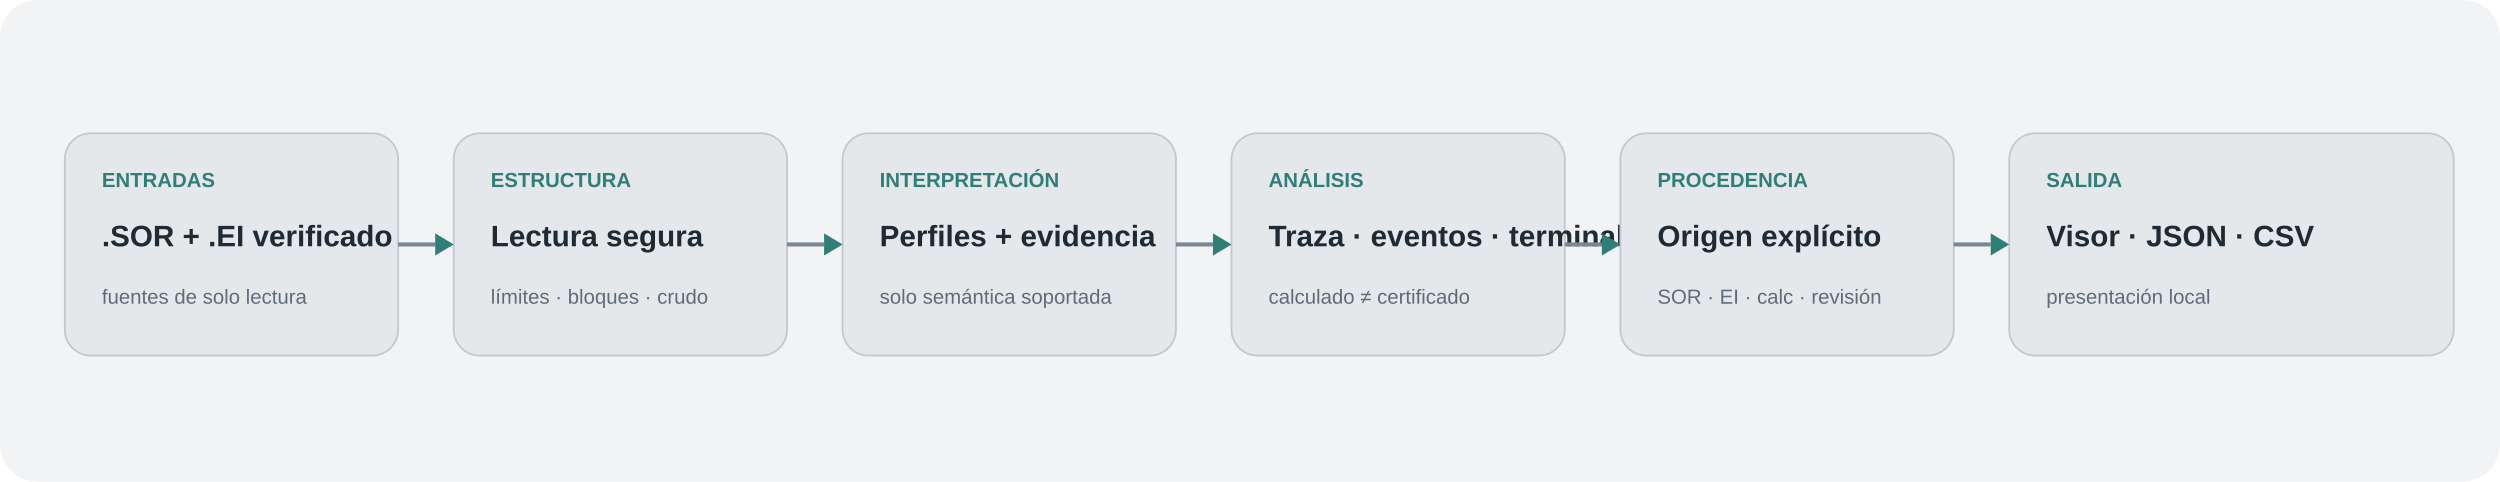
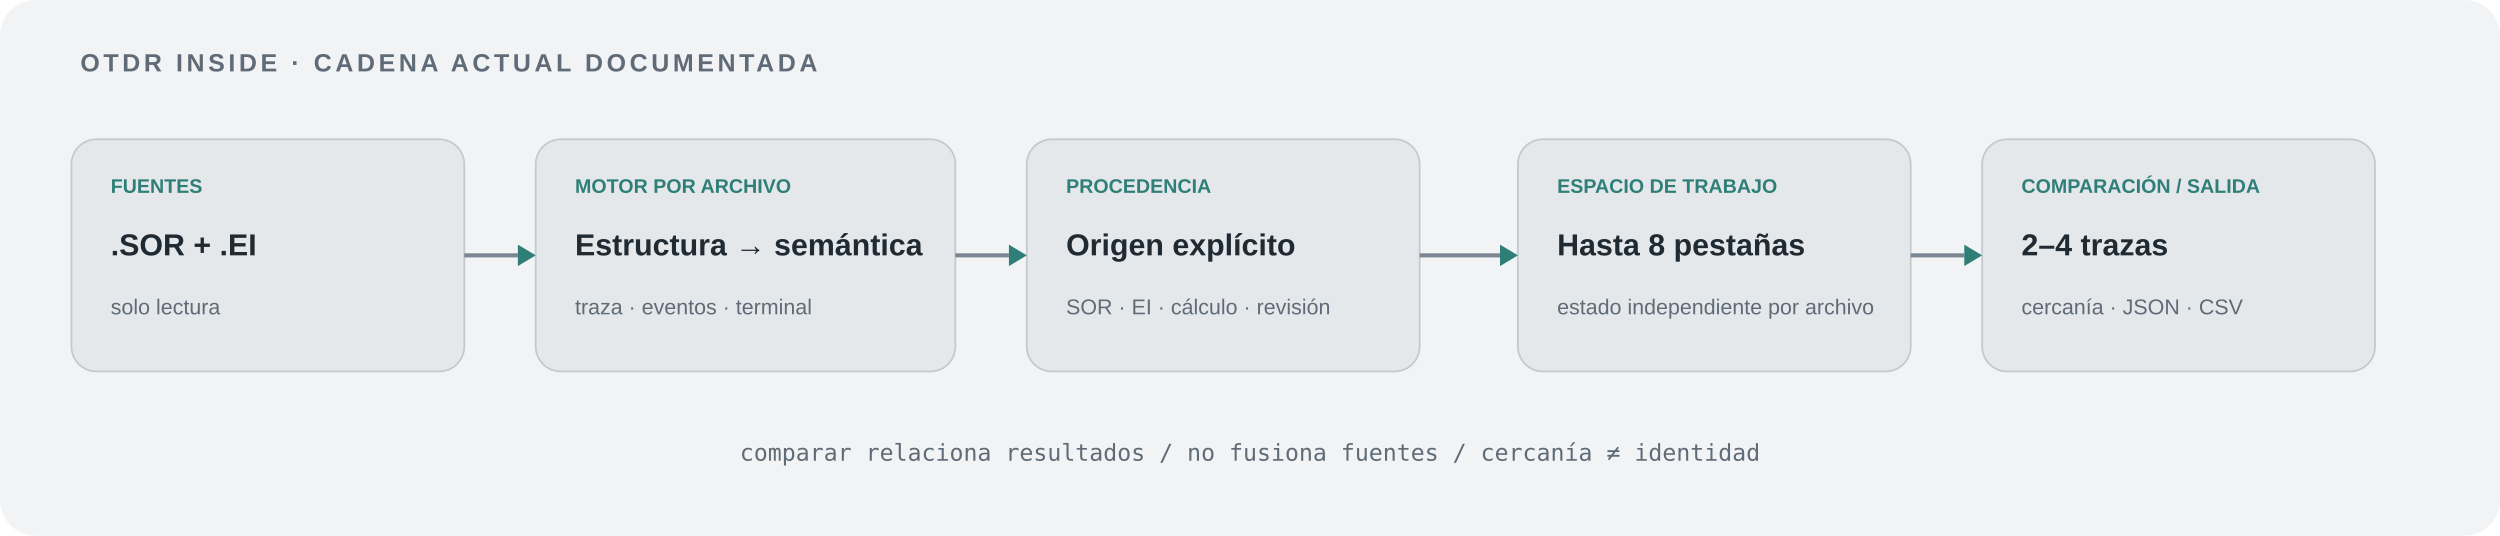
- <svg xmlns="http://www.w3.org/2000/svg" width="1350" height="260" viewBox="0 0 1350 260">
+ <svg xmlns="http://www.w3.org/2000/svg" width="1400" height="300" viewBox="0 0 1400 300">
  <style>.bg{fill:#f1f3f5}.card{fill:#e5e8eb;stroke:#c3c9cf}.t{fill:#202a33}.s{fill:#5f6b76}.a{fill:#2f7f78}.ln{stroke:#7a8793}@media(prefers-color-scheme:dark){.bg{fill:#11161d}.card{fill:#232931;stroke:#434d57}.t{fill:#f0f3f5}.s{fill:#a5b0ba}.a{fill:#65d6c3}.ln{stroke:#53677a}}</style>
-   <rect class="bg" width="1350" height="260" rx="20" />
+   <rect class="bg" width="1400" height="300" rx="20" />
  <g font-family="Segoe UI,Arial,sans-serif">
-     <rect class="card" x="35" y="72" width="180" height="120" rx="14" />
-     <text class="a" x="55" y="101" font-size="11" font-weight="700">ENTRADAS</text>
-     <text class="t" x="55" y="133" font-size="16" font-weight="700">.SOR + .EI verificado</text>
-     <text class="s" x="55" y="164" font-size="11">fuentes de solo lectura</text>
-     <rect class="card" x="245" y="72" width="180" height="120" rx="14" />
-     <text class="a" x="265" y="101" font-size="11" font-weight="700">ESTRUCTURA</text>
-     <text class="t" x="265" y="133" font-size="16" font-weight="700">Lectura segura</text>
-     <text class="s" x="265" y="164" font-size="11">límites · bloques · crudo</text>
-     <rect class="card" x="455" y="72" width="180" height="120" rx="14" />
-     <text class="a" x="475" y="101" font-size="11" font-weight="700">INTERPRETACIÓN</text>
-     <text class="t" x="475" y="133" font-size="16" font-weight="700">Perfiles + evidencia</text>
-     <text class="s" x="475" y="164" font-size="11">solo semántica soportada</text>
-     <rect class="card" x="665" y="72" width="180" height="120" rx="14" />
-     <text class="a" x="685" y="101" font-size="11" font-weight="700">ANÁLISIS</text>
-     <text class="t" x="685" y="133" font-size="16" font-weight="700">Traza · eventos · terminal</text>
-     <text class="s" x="685" y="164" font-size="11">calculado ≠ certificado</text>
-     <rect class="card" x="875" y="72" width="180" height="120" rx="14" />
-     <text class="a" x="895" y="101" font-size="11" font-weight="700">PROCEDENCIA</text>
-     <text class="t" x="895" y="133" font-size="16" font-weight="700">Origen explícito</text>
-     <text class="s" x="895" y="164" font-size="11">SOR · EI · calc · revisión</text>
-     <rect class="card" x="1085" y="72" width="240" height="120" rx="14" />
-     <text class="a" x="1105" y="101" font-size="11" font-weight="700">SALIDA</text>
-     <text class="t" x="1105" y="133" font-size="16" font-weight="700">Visor · JSON · CSV</text>
-     <text class="s" x="1105" y="164" font-size="11">presentación local</text>
-     <path class="ln" d="M215 132H235" stroke-width="2.2" />
-     <path class="a" d="M245 132l-10-6v12z" />
-     <path class="ln" d="M425 132H445" stroke-width="2.2" />
-     <path class="a" d="M455 132l-10-6v12z" />
-     <path class="ln" d="M635 132H655" stroke-width="2.2" />
-     <path class="a" d="M665 132l-10-6v12z" />
-     <path class="ln" d="M845 132H865" stroke-width="2.2" />
-     <path class="a" d="M875 132l-10-6v12z" />
-     <path class="ln" d="M1055 132H1075" stroke-width="2.2" />
-     <path class="a" d="M1085 132l-10-6v12z" />
+     <text x="45" y="40" class="s" font-size="14" font-weight="700" letter-spacing="2">OTDR INSIDE · CADENA ACTUAL DOCUMENTADA</text>
+     <rect class="card" x="40" y="78" width="220" height="130" rx="14" />
+     <text class="a" x="62" y="108" font-size="11" font-weight="700">FUENTES</text>
+     <text class="t" x="62" y="143" font-size="17" font-weight="700">.SOR + .EI</text>
+     <text class="s" x="62" y="176" font-size="12">solo lectura</text>
+     <rect class="card" x="300" y="78" width="235" height="130" rx="14" />
+     <text class="a" x="322" y="108" font-size="11" font-weight="700">MOTOR POR ARCHIVO</text>
+     <text class="t" x="322" y="143" font-size="17" font-weight="700">Estructura → semántica</text>
+     <text class="s" x="322" y="176" font-size="12">traza · eventos · terminal</text>
+     <rect class="card" x="575" y="78" width="220" height="130" rx="14" />
+     <text class="a" x="597" y="108" font-size="11" font-weight="700">PROCEDENCIA</text>
+     <text class="t" x="597" y="143" font-size="17" font-weight="700">Origen explícito</text>
+     <text class="s" x="597" y="176" font-size="12">SOR · EI · cálculo · revisión</text>
+     <rect class="card" x="850" y="78" width="220" height="130" rx="14" />
+     <text class="a" x="872" y="108" font-size="11" font-weight="700">ESPACIO DE TRABAJO</text>
+     <text class="t" x="872" y="143" font-size="17" font-weight="700">Hasta 8 pestañas</text>
+     <text class="s" x="872" y="176" font-size="12">estado independiente por archivo</text>
+     <rect class="card" x="1110" y="78" width="220" height="130" rx="14" />
+     <text class="a" x="1132" y="108" font-size="11" font-weight="700">COMPARACIÓN / SALIDA</text>
+     <text class="t" x="1132" y="143" font-size="17" font-weight="700">2–4 trazas</text>
+     <text class="s" x="1132" y="176" font-size="12">cercanía · JSON · CSV</text>
+     <g class="ln" stroke-width="2.3">
+       <path d="M260 143H290" />
+       <path d="M535 143H565" />
+       <path d="M795 143H840" />
+       <path d="M1070 143H1100" />
+     </g>
+     <g class="a">
+       <path d="M300 143l-10-6v12z" />
+       <path d="M575 143l-10-6v12z" />
+       <path d="M850 143l-10-6v12z" />
+       <path d="M1110 143l-10-6v12z" />
+     </g>
+     <text x="700" y="258" text-anchor="middle" class="s" font-family="Consolas,monospace" font-size="13">comparar relaciona resultados / no fusiona fuentes / cercanía ≠ identidad</text>
  </g>
</svg>
